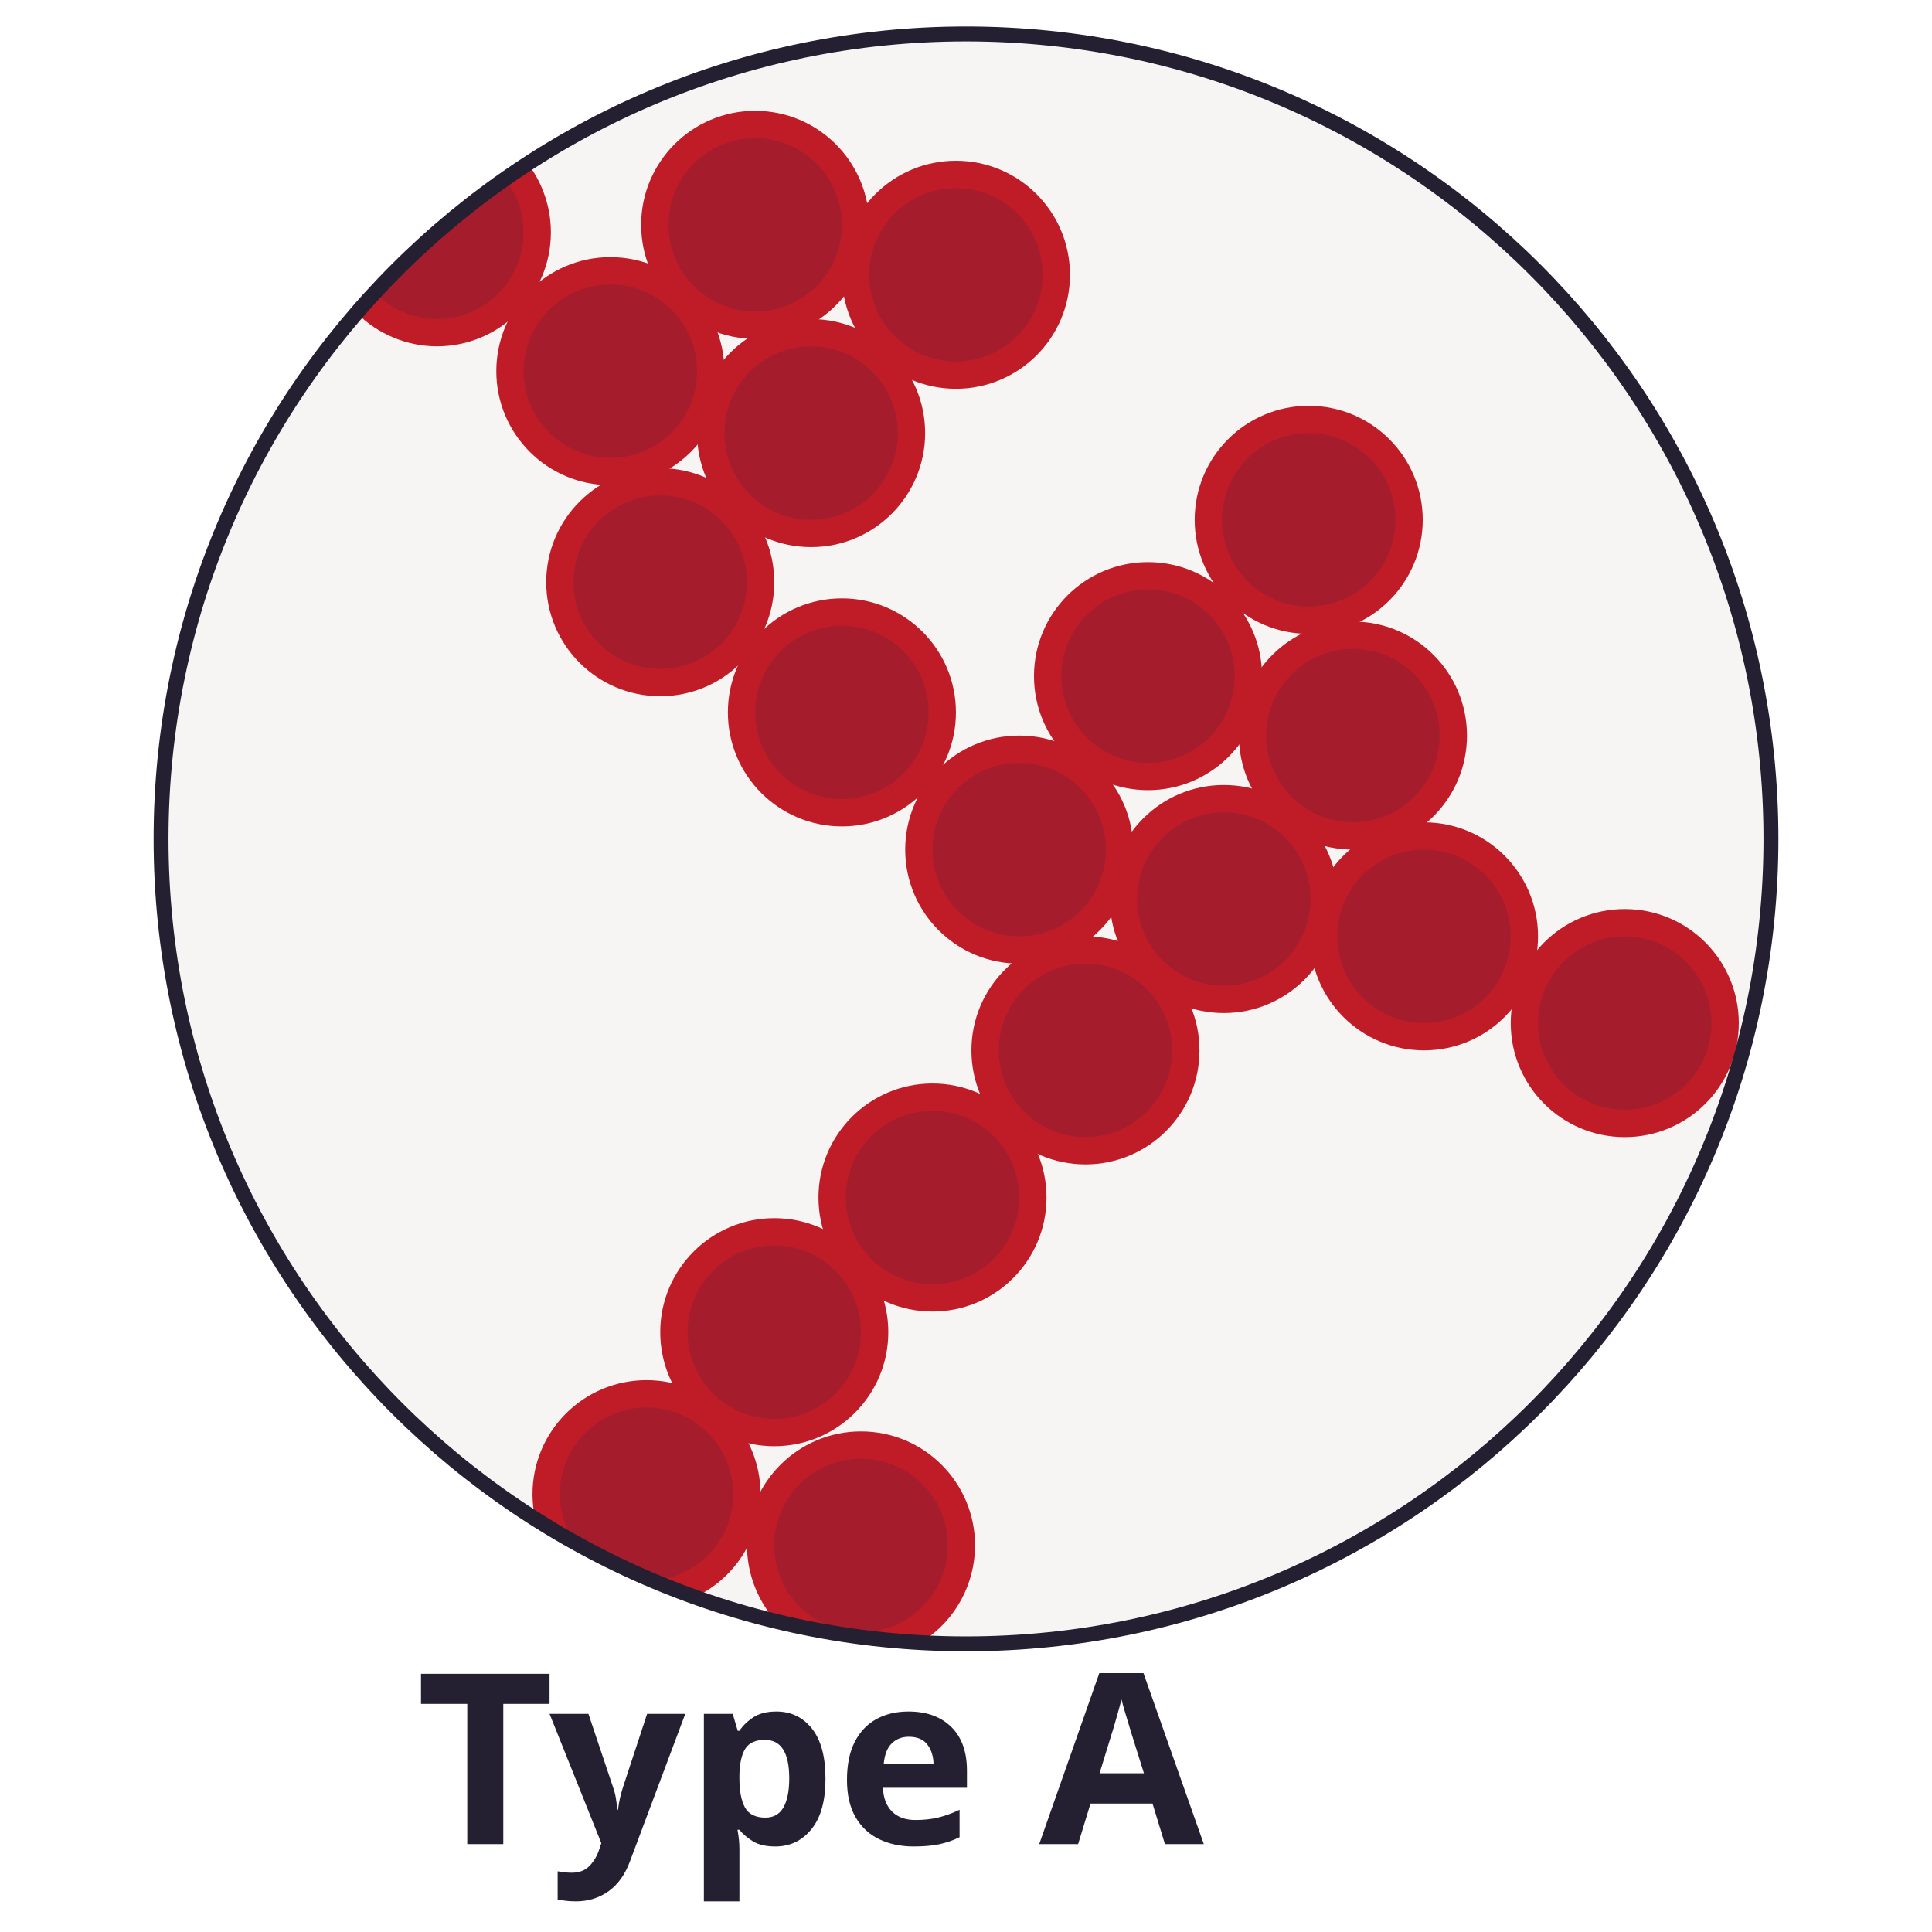
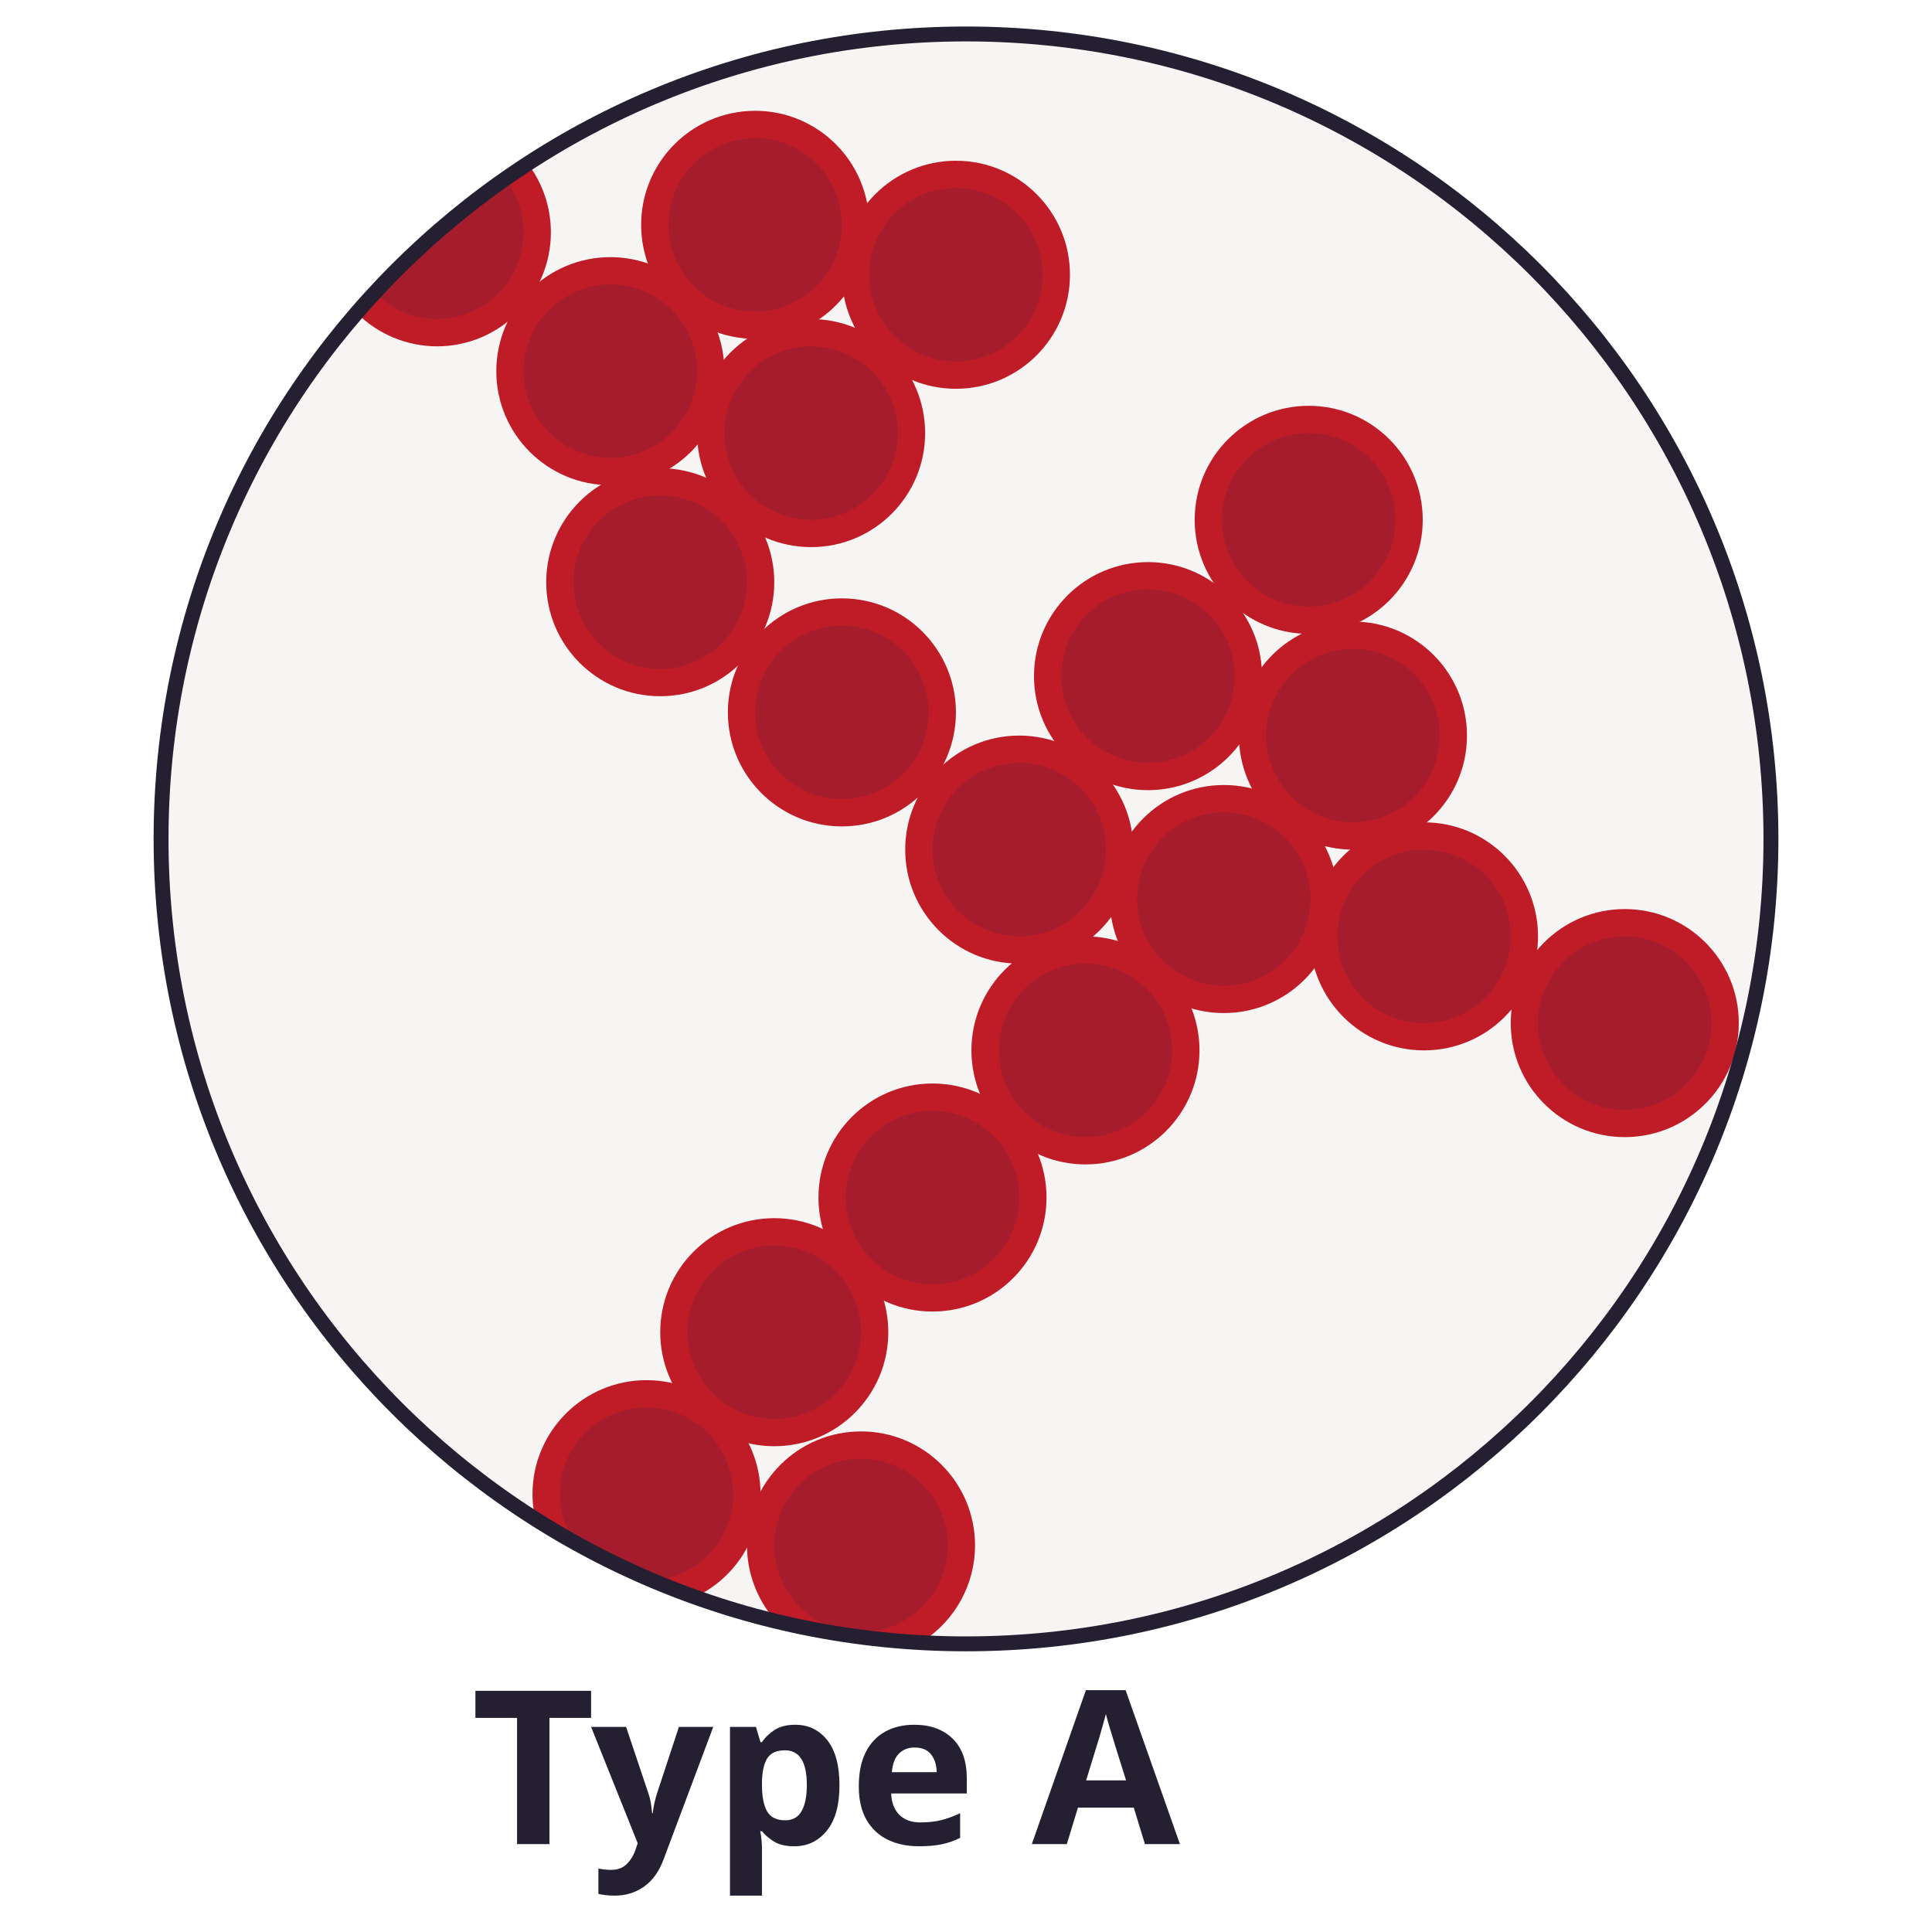
<svg xmlns="http://www.w3.org/2000/svg" width="1080" height="1080" viewBox="0 0 1080 1080" version="1.1" id="svg1">
  <defs id="defs1" />
  <g id="layer6">
-     <text xml:space="preserve" style="font-weight:bold;font-size:133.333px;font-family:Cantarell;-inkscape-font-specification:'Cantarell Bold';text-align:center;text-anchor:middle;fill:#241f31;stroke-width:20;stroke-linejoin:round" x="539.467" y="1030.869" id="text1">
+     <text xml:space="preserve" style="font-weight:bold;font-size:120px;font-family:Cantarell;-inkscape-font-specification:'Cantarell Bold';text-align:center;text-anchor:middle;fill:#241f31;stroke-width:20;stroke-linejoin:round" x="539.467" y="1030.869" id="text1">
      <tspan id="tspan1" x="539.467" y="1030.869">Type A</tspan>
    </text>
  </g>
  <g id="layer5" transform="matrix(0.8920015,0,0,0.8920015,58.31917,-12.72763)" style="display:inline">
    <g id="g2" style="display:inline">
      <circle style="display:inline;fill:#f6f5f4;fill-opacity:1;stroke:none;stroke-width:9.342;stroke-dasharray:none;stroke-opacity:1" id="circle1" cx="540" cy="540" r="504.447" />
    </g>
    <g id="layer2" style="display:inline">
      <g id="g2-6" transform="translate(181.2227,424.3776)" style="display:inline">
        <circle style="fill:#c01c28;fill-opacity:1;stroke:none;stroke-width:5" id="path2-1" cx="135.891" cy="-177.506" r="71.46" />
        <circle style="fill:#a51d2d;fill-opacity:1;stroke:none;stroke-width:4.412" id="path1-1" cx="135.891" cy="-177.506" r="54.359" />
      </g>
      <g id="g2-44" transform="translate(271.9835,332.6749)">
        <circle style="fill:#c01c28;fill-opacity:1;stroke:none;stroke-width:5" id="path2-4" cx="135.891" cy="-177.506" r="71.46" />
        <circle style="fill:#a51d2d;fill-opacity:1;stroke:none;stroke-width:4.412" id="path1-7" cx="135.891" cy="-177.506" r="54.359" />
      </g>
      <g id="g2-9" transform="translate(307.0416,463.188)">
        <circle style="fill:#c01c28;fill-opacity:1;stroke:none;stroke-width:5" id="path2-7" cx="135.891" cy="-177.506" r="71.46" />
        <circle style="fill:#a51d2d;fill-opacity:1;stroke:none;stroke-width:4.412" id="path1-5" cx="135.891" cy="-177.506" r="54.359" />
      </g>
      <g id="g2-0" transform="translate(212.496,556.6332)">
        <circle style="fill:#c01c28;fill-opacity:1;stroke:none;stroke-width:5" id="path2-3" cx="135.891" cy="-177.506" r="71.46" />
        <circle style="fill:#a51d2d;fill-opacity:1;stroke:none;stroke-width:4.412" id="path1-09" cx="135.891" cy="-177.506" r="54.359" />
      </g>
      <g id="g2-05" transform="translate(397.8025,363.9655)">
        <circle style="fill:#c01c28;fill-opacity:1;stroke:none;stroke-width:5" id="path2-94" cx="135.891" cy="-177.506" r="71.46" />
        <circle style="fill:#a51d2d;fill-opacity:1;stroke:none;stroke-width:4.412" id="path1-6" cx="135.891" cy="-177.506" r="54.359" />
      </g>
      <g id="g2-89" transform="translate(518.1761,615.4953)">
        <circle style="fill:#c01c28;fill-opacity:1;stroke:none;stroke-width:5" id="path2-36" cx="135.891" cy="-177.506" r="71.46" />
        <circle style="fill:#a51d2d;fill-opacity:1;stroke:none;stroke-width:4.412" id="path1-8" cx="135.891" cy="-177.506" r="54.359" />
      </g>
      <g id="g2-69" transform="translate(437.467,724.2142)">
        <circle style="fill:#c01c28;fill-opacity:1;stroke:none;stroke-width:5" id="path2-87" cx="135.891" cy="-177.506" r="71.46" />
        <circle style="fill:#a51d2d;fill-opacity:1;stroke:none;stroke-width:4.412" id="path1-28" cx="135.891" cy="-177.506" r="54.359" />
      </g>
      <g id="g2-60" transform="translate(478.9694,850.0333)">
        <circle style="fill:#c01c28;fill-opacity:1;stroke:none;stroke-width:5" id="path2-27" cx="135.891" cy="-177.506" r="71.46" />
        <circle style="fill:#a51d2d;fill-opacity:1;stroke:none;stroke-width:4.412" id="path1-61" cx="135.891" cy="-177.506" r="54.359" />
      </g>
      <g id="g2-75" transform="translate(283.9556,1026.641)">
        <circle style="fill:#c01c28;fill-opacity:1;stroke:none;stroke-width:5" id="path2-870" cx="135.891" cy="-177.506" r="71.46" />
        <circle style="fill:#a51d2d;fill-opacity:1;stroke:none;stroke-width:4.412" id="path1-48" cx="135.891" cy="-177.506" r="54.359" />
      </g>
      <g id="g2-52" transform="translate(618.8818,517.5474)">
        <circle style="fill:#c01c28;fill-opacity:1;stroke:none;stroke-width:5" id="path2-90" cx="135.891" cy="-177.506" r="71.46" />
        <circle style="fill:#a51d2d;fill-opacity:1;stroke:none;stroke-width:4.412" id="path1-283" cx="135.891" cy="-177.506" r="54.359" />
      </g>
      <g id="g2-09" transform="translate(646.6049,652.7545)">
        <circle style="fill:#c01c28;fill-opacity:1;stroke:none;stroke-width:5" id="path2-19" cx="135.891" cy="-177.506" r="71.46" />
        <circle style="fill:#a51d2d;fill-opacity:1;stroke:none;stroke-width:4.412" id="path1-62" cx="135.891" cy="-177.506" r="54.359" />
      </g>
      <g id="g2-35" transform="translate(565.6913,755.1877)">
        <circle style="fill:#c01c28;fill-opacity:1;stroke:none;stroke-width:5" id="path2-17" cx="135.891" cy="-177.506" r="71.46" />
        <circle style="fill:#a51d2d;fill-opacity:1;stroke:none;stroke-width:4.412" id="path1-43" cx="135.891" cy="-177.506" r="54.359" />
      </g>
      <g id="g2-892" transform="translate(691.1317,778.5736)">
        <circle style="fill:#c01c28;fill-opacity:1;stroke:none;stroke-width:5" id="path2-88" cx="135.891" cy="-177.506" r="71.46" />
        <circle style="fill:#a51d2d;fill-opacity:1;stroke:none;stroke-width:4.412" id="path1-868" cx="135.891" cy="-177.506" r="54.359" />
      </g>
      <g id="g2-892-2" transform="translate(816.9508,832.9331)" style="display:inline">
        <circle style="fill:#c01c28;fill-opacity:1;stroke:none;stroke-width:5" id="path2-88-8" cx="135.891" cy="-177.506" r="71.46" />
        <circle style="fill:#a51d2d;fill-opacity:1;stroke:none;stroke-width:4.412" id="path1-868-9" cx="135.891" cy="-177.506" r="54.359" />
      </g>
      <g id="g2-90" transform="translate(326.3429,638.2169)">
        <circle style="fill:#c01c28;fill-opacity:1;stroke:none;stroke-width:5" id="path2-81" cx="135.891" cy="-177.506" r="71.46" />
        <circle style="fill:#a51d2d;fill-opacity:1;stroke:none;stroke-width:4.412" id="path1-3" cx="135.891" cy="-177.506" r="54.359" />
      </g>
      <g id="g2-34" transform="translate(383.1076,942.2486)">
        <circle style="fill:#c01c28;fill-opacity:1;stroke:none;stroke-width:5" id="path2-0" cx="135.891" cy="-177.506" r="71.46" />
        <circle style="fill:#a51d2d;fill-opacity:1;stroke:none;stroke-width:4.412" id="path1-39" cx="135.891" cy="-177.506" r="54.359" />
      </g>
      <g id="g13">
        <path id="path13" style="fill:#c01c28;fill-opacity:1;stroke:none;stroke-width:5" d="m 265.52,116.947 a 504.447,504.447 0 0 0 -107.346,93.498 71.46,71.46 0 0 0 50.221,20.877 71.46,71.46 0 0 0 71.459,-71.459 71.46,71.46 0 0 0 -14.334,-42.916 z" />
        <path id="path12" style="fill:#a51d2d;fill-opacity:1;stroke:none;stroke-width:4.412" d="m 251.832,127.193 a 504.447,504.447 0 0 0 -81.695,71.092 54.359,54.359 0 0 0 38.258,15.938 54.359,54.359 0 0 0 54.359,-54.359 54.359,54.359 0 0 0 -10.922,-32.67 z" />
      </g>
      <g id="g21" style="display:inline">
        <path id="path20" style="fill:#c01c28;fill-opacity:1;stroke:none;stroke-width:5" d="m 269.166,961.33 a 504.447,504.447 0 0 0 105.156,51.678 71.46,71.46 0 0 0 36.926,-62.353 71.46,71.46 0 0 0 -71.459,-71.461 71.46,71.46 0 0 0 -71.461,71.461 71.46,71.46 0 0 0 0.838,10.676 z" />
        <path id="path21" style="fill:#a51d2d;fill-opacity:1;stroke:none;stroke-width:4.412" d="m 293.24,978.545 a 504.447,504.447 0 0 0 52.547,26.039 54.359,54.359 0 0 0 48.361,-53.93 54.359,54.359 0 0 0 -54.359,-54.359 54.359,54.359 0 0 0 -54.359,54.359 54.359,54.359 0 0 0 7.811,27.891 z" />
      </g>
      <g id="g22">
        <path id="path22" style="fill:#c01c28;fill-opacity:1;stroke:none;stroke-width:5" d="m 419.57,1028.732 a 504.447,504.447 0 0 0 93.742,13.807 71.46,71.46 0 0 0 32.354,-59.762 71.46,71.46 0 0 0 -71.461,-71.461 71.46,71.46 0 0 0 -71.459,71.461 71.46,71.46 0 0 0 16.824,45.955 z" />
        <circle style="fill:#a51d2d;fill-opacity:1;stroke:none;stroke-width:4.412" id="path1-14" cx="474.206" cy="982.777" r="54.359" />
      </g>
    </g>
    <g id="layer1" style="display:inline">
      <circle style="display:inline;fill:none;fill-opacity:1;stroke:#241f31;stroke-width:9.342;stroke-dasharray:none;stroke-opacity:1" id="path3" cx="540" cy="540" r="504.447" />
      <circle style="display:none;fill:#c01c28;fill-opacity:1;stroke:none;stroke-width:9.342;stroke-dasharray:none;stroke-opacity:1" id="path3-5" cx="540" cy="540" r="504.447" />
    </g>
  </g>
</svg>
